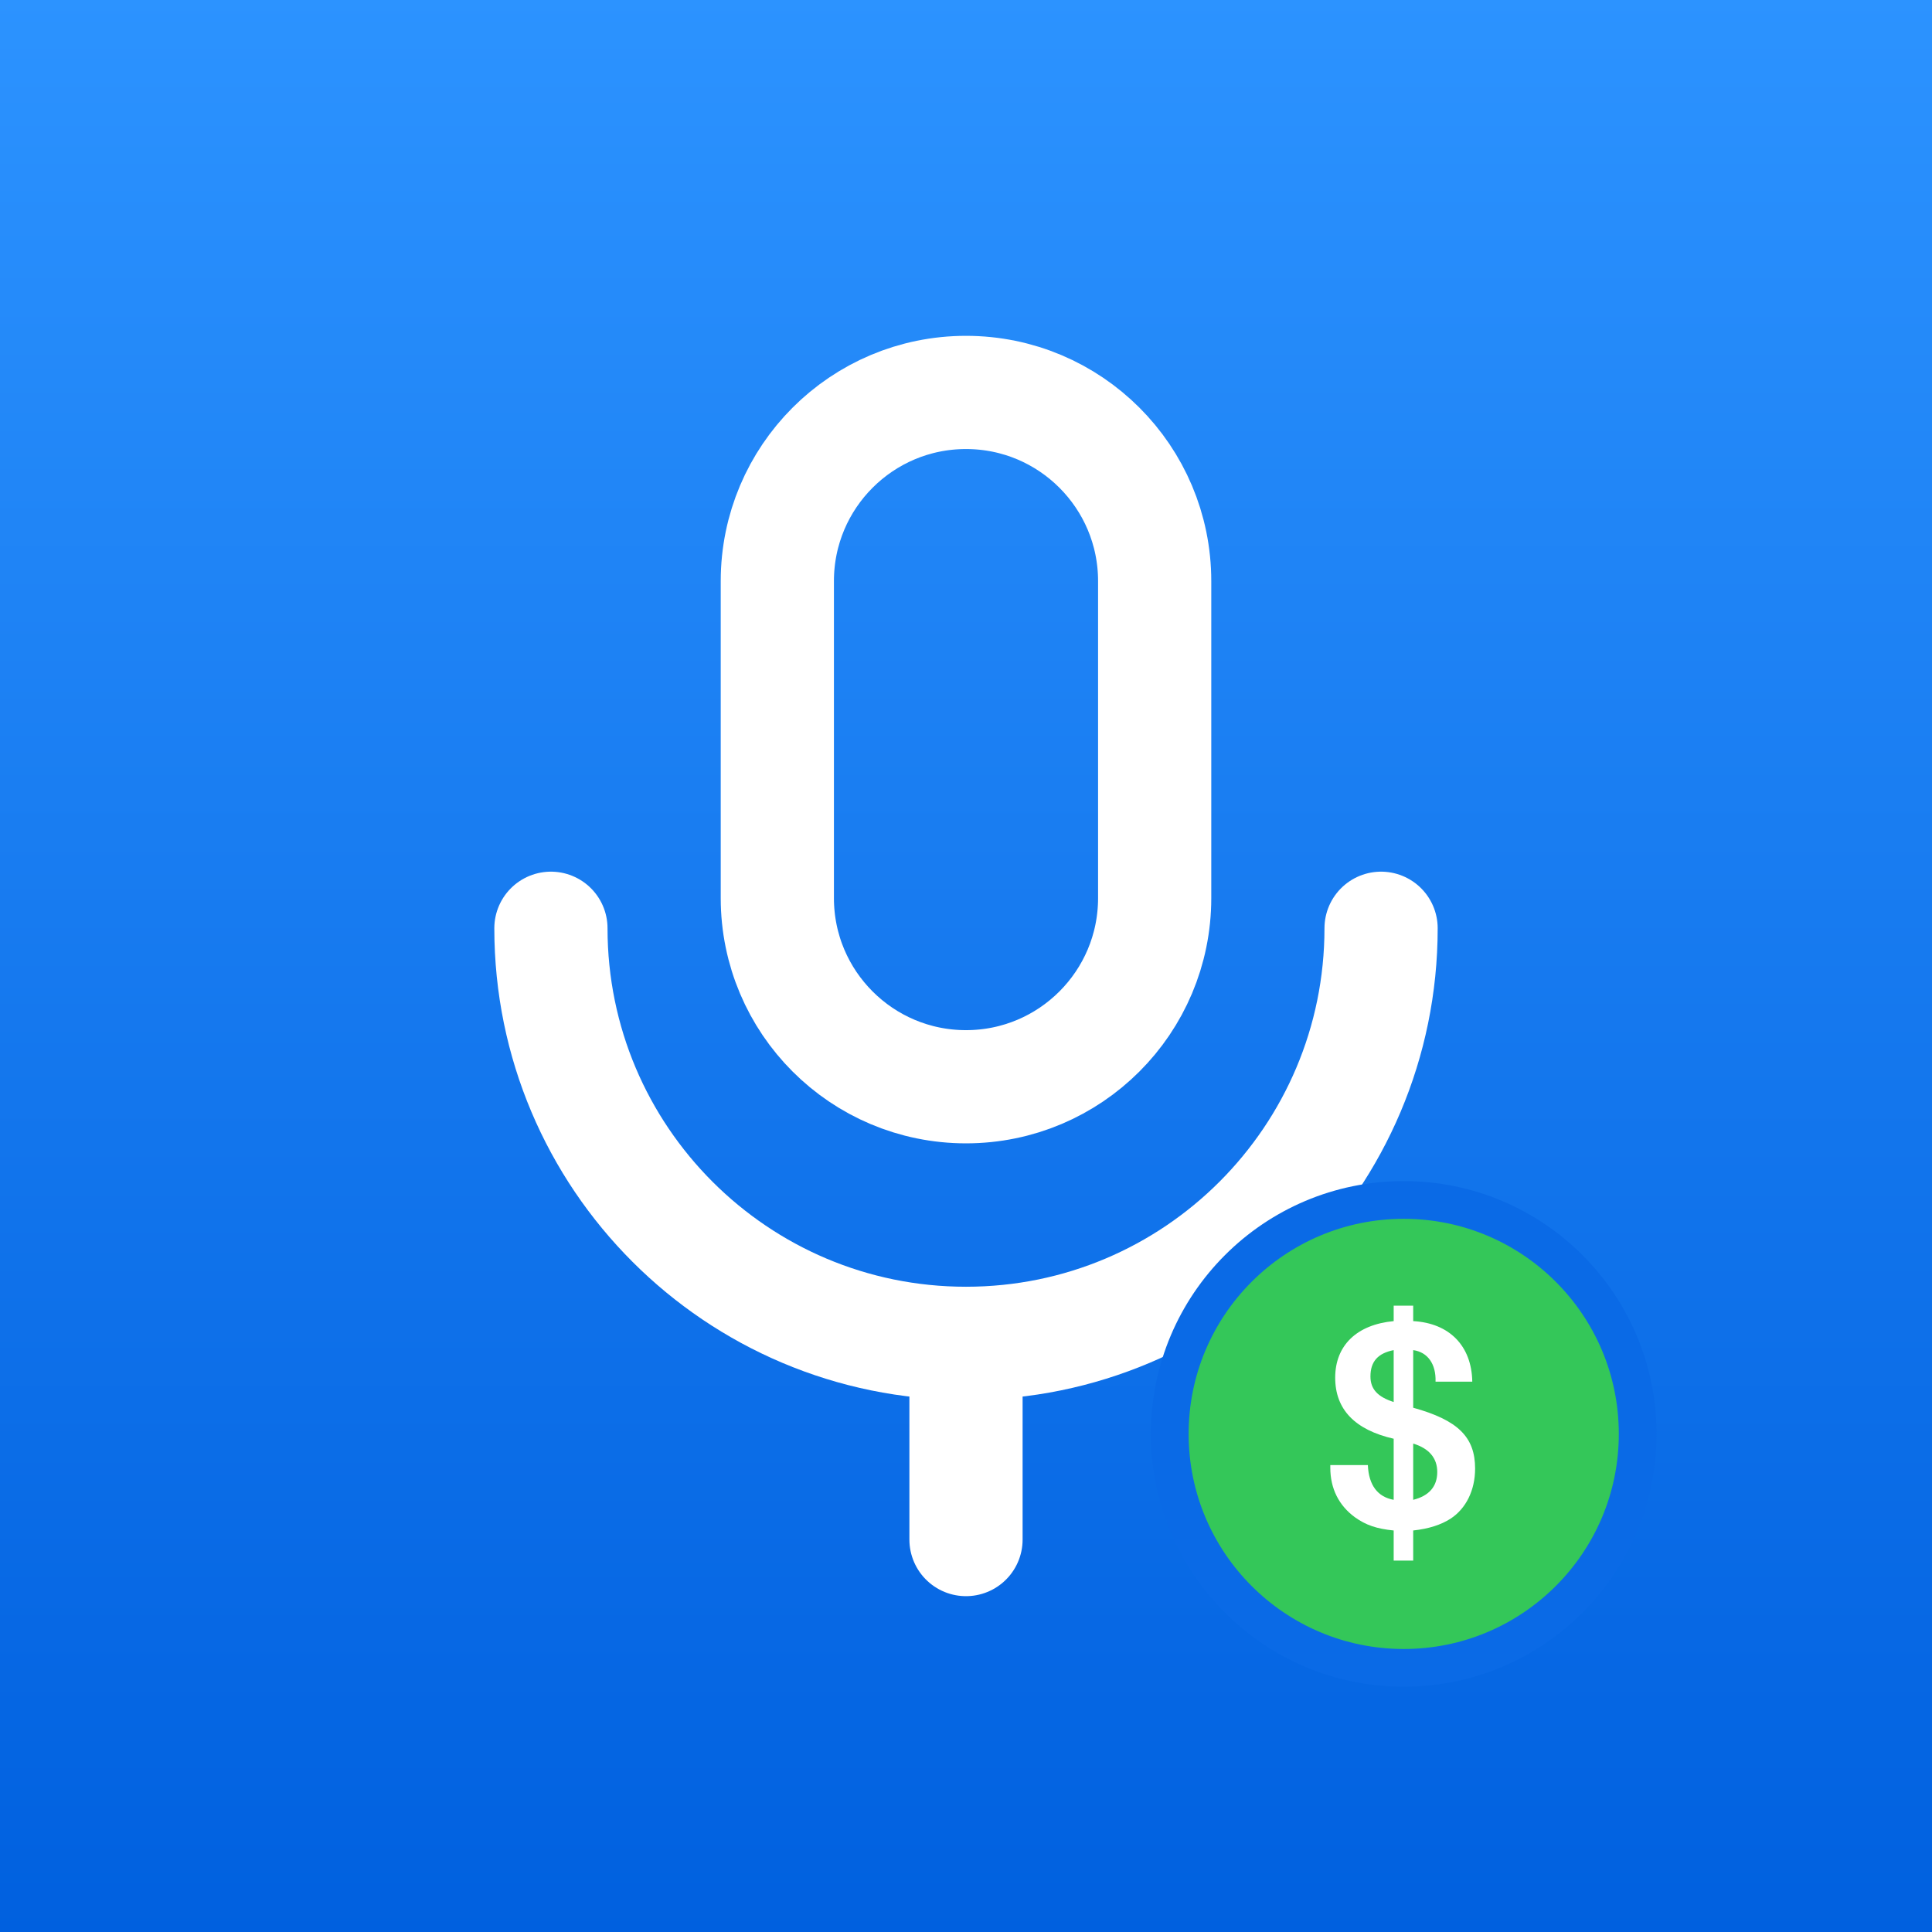
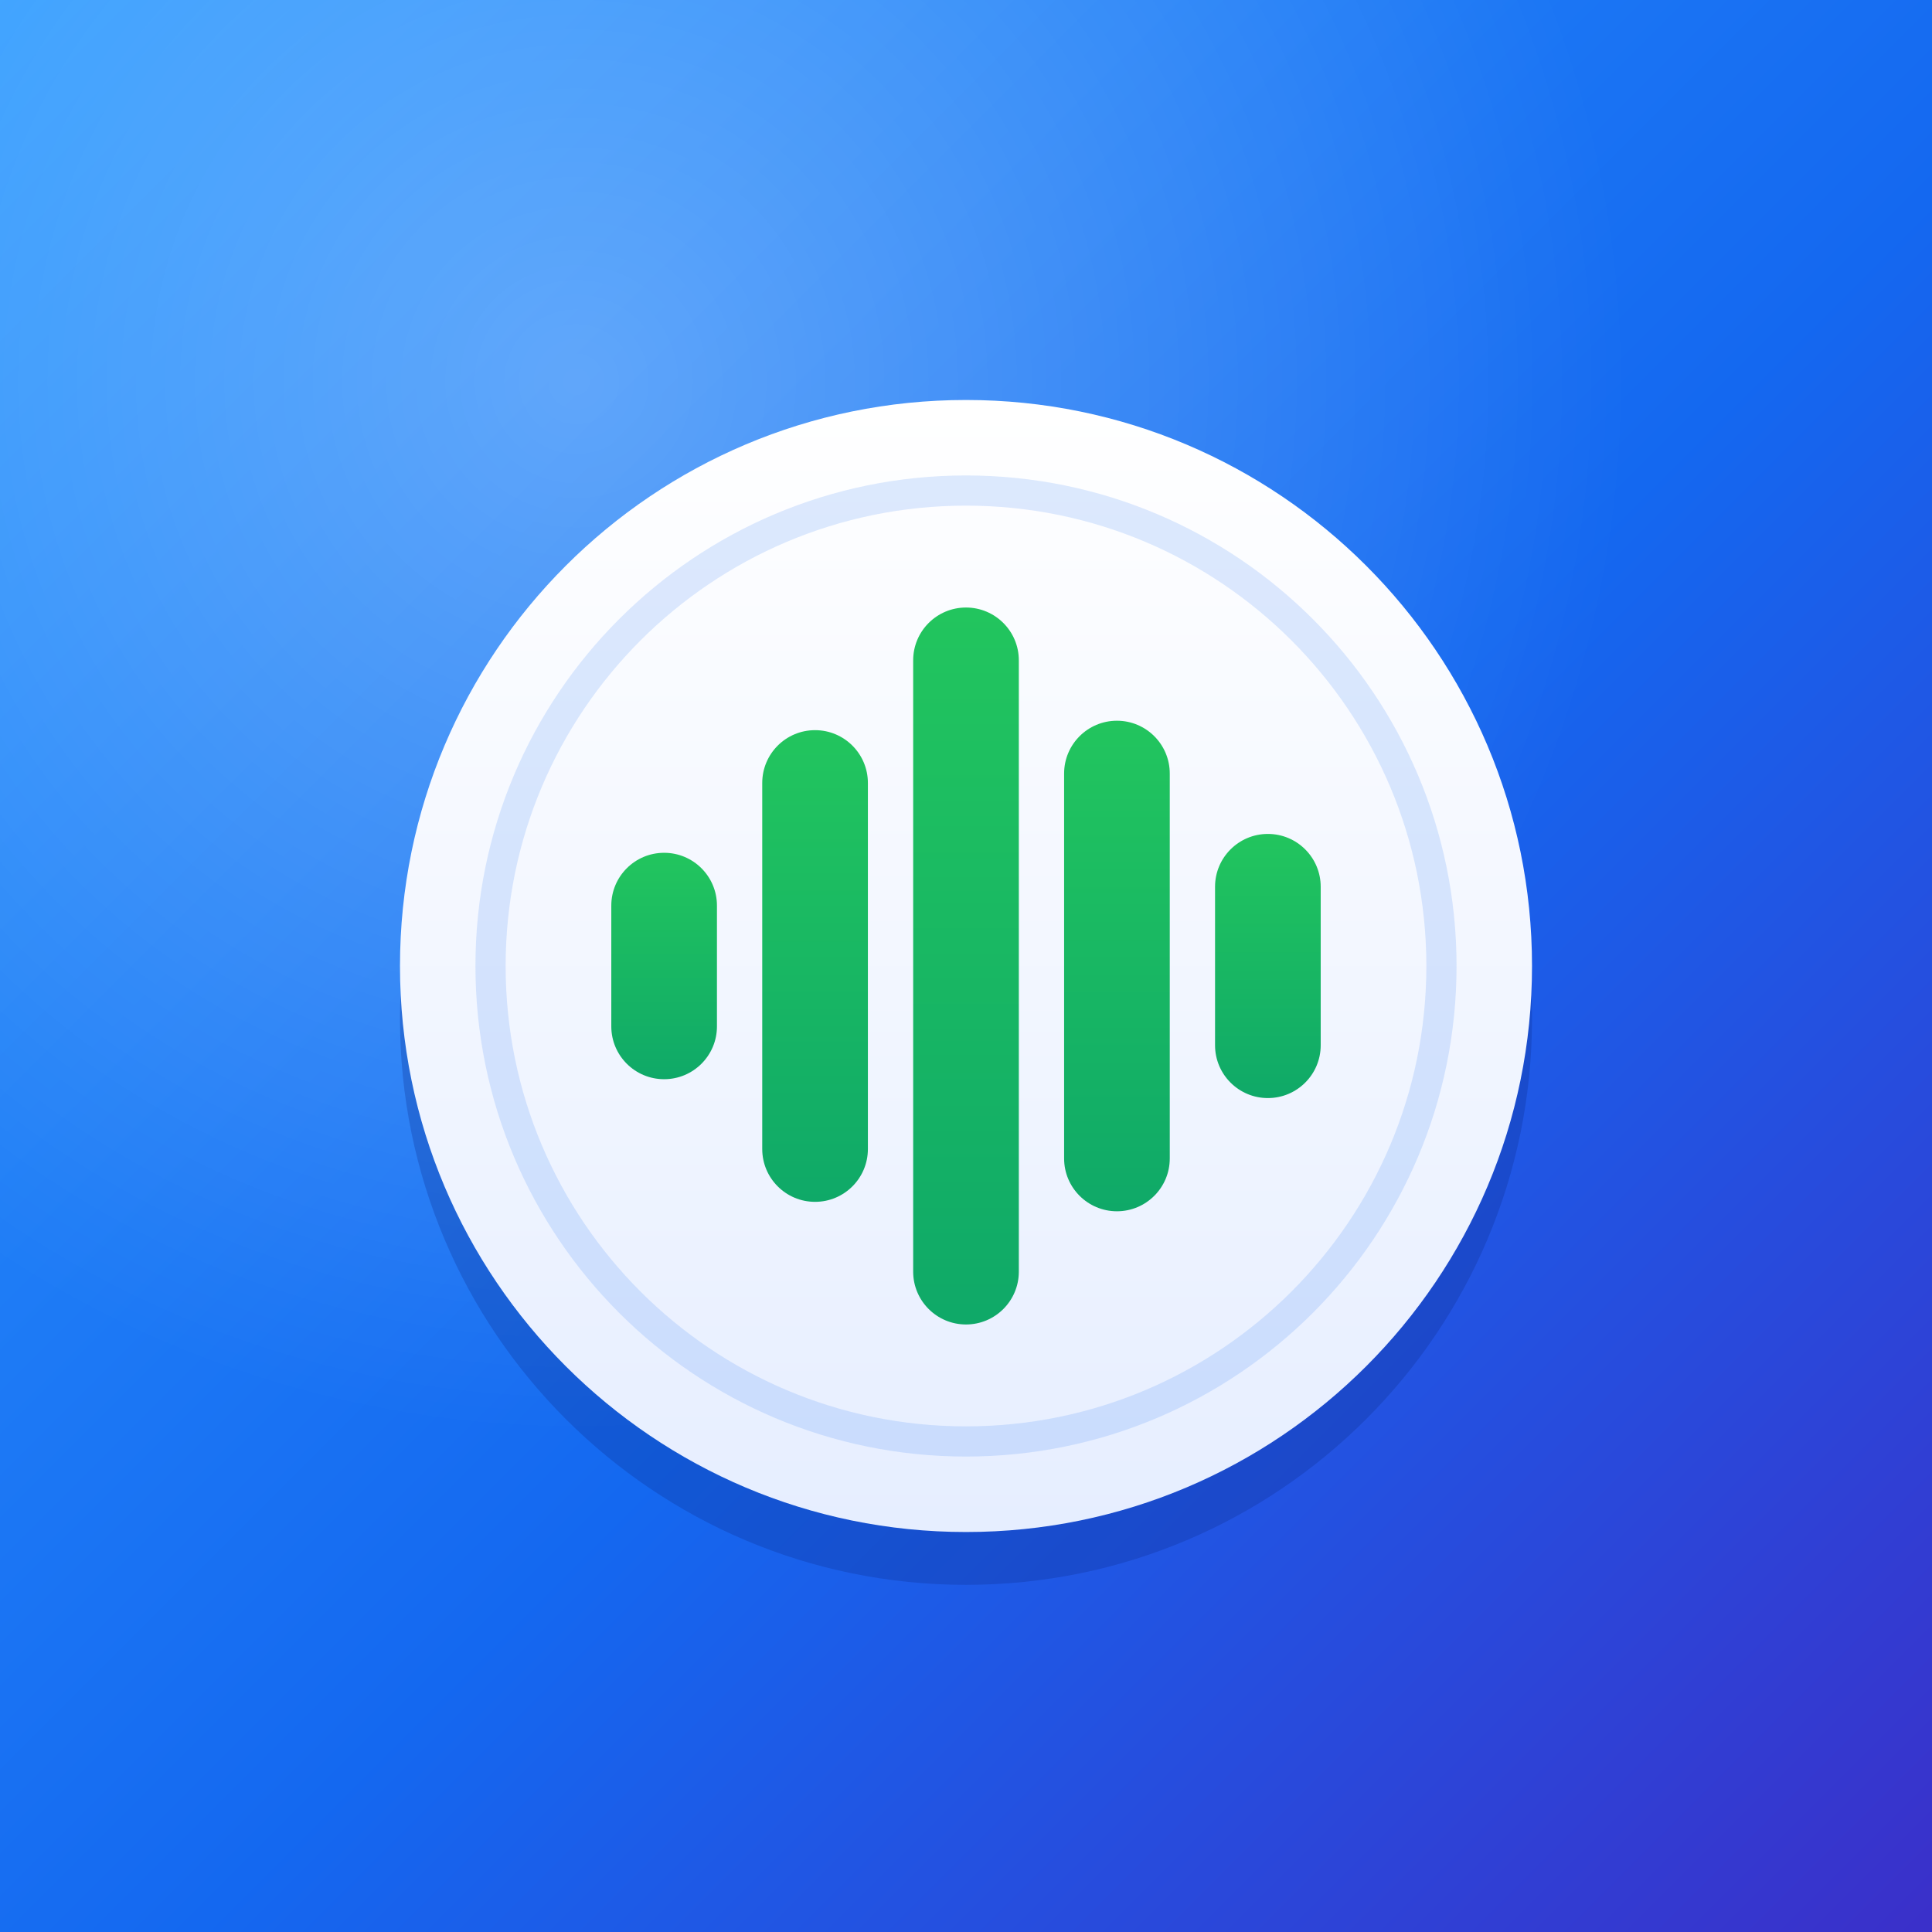
- <svg xmlns="http://www.w3.org/2000/svg" viewBox="0 0 512 512">
+ <svg xmlns="http://www.w3.org/2000/svg" viewBox="0 0 1024 1024">
  <defs>
-     <linearGradient id="g" x1="0" y1="0" x2="0" y2="1">
-       <stop offset="0" stop-color="#2C93FF" />
-       <stop offset="1" stop-color="#0060DF" />
+     <linearGradient id="bg" x1="0" y1="0" x2="1" y2="1">
+       <stop offset="0" stop-color="#2E9BFF" />
+       <stop offset="0.55" stop-color="#1468F0" />
+       <stop offset="1" stop-color="#3B2FC9" />
    </linearGradient>
+     <linearGradient id="coin" x1="0" y1="0" x2="0" y2="1">
+       <stop offset="0" stop-color="#FFFFFF" />
+       <stop offset="1" stop-color="#E6EEFF" />
+     </linearGradient>
+     <linearGradient id="wave" x1="0" y1="0" x2="0" y2="1">
+       <stop offset="0" stop-color="#22C55E" />
+       <stop offset="1" stop-color="#0FA968" />
+     </linearGradient>
+     <radialGradient id="glow" cx="0.3" cy="0.2" r="0.9">
+       <stop offset="0" stop-color="#FFFFFF" stop-opacity="0.28" />
+       <stop offset="0.6" stop-color="#FFFFFF" stop-opacity="0" />
+     </radialGradient>
  </defs>
-   <rect width="512" height="512" fill="url(#g)" />
-   <g fill="none" stroke="#fff" stroke-linecap="round" stroke-linejoin="round">
-     <rect x="206" y="104" width="100" height="184" rx="50" stroke-width="30" />
-     <path d="M146 246a110 110 0 0 0 220 0M256 356v52" stroke-width="30" />
+   <rect width="1024" height="1024" fill="url(#bg)" />
+   <rect width="1024" height="1024" fill="url(#glow)" />
+   <circle cx="512" cy="540" r="300" fill="#0B2A8C" opacity="0.28" />
+   <circle cx="512" cy="512" r="300" fill="url(#coin)" />
+   <circle cx="512" cy="512" r="252" fill="none" stroke="#1468F0" stroke-opacity="0.14" stroke-width="16" />
+   <g fill="url(#wave)">
+     <rect x="324" y="452" width="56" height="120" rx="28" />
+     <rect x="404" y="387" width="56" height="250" rx="28" />
+     <rect x="484" y="322" width="56" height="380" rx="28" />
+     <rect x="564" y="382" width="56" height="260" rx="28" />
+     <rect x="644" y="442" width="56" height="140" rx="28" />
  </g>
-   <circle cx="372" cy="380" r="62" fill="#34C759" stroke="#0A6AE6" stroke-width="10" />
-   <text x="372" y="404" text-anchor="middle" font-family="Helvetica, Arial, sans-serif" font-weight="700" font-size="76" fill="#fff">$</text>
</svg>
